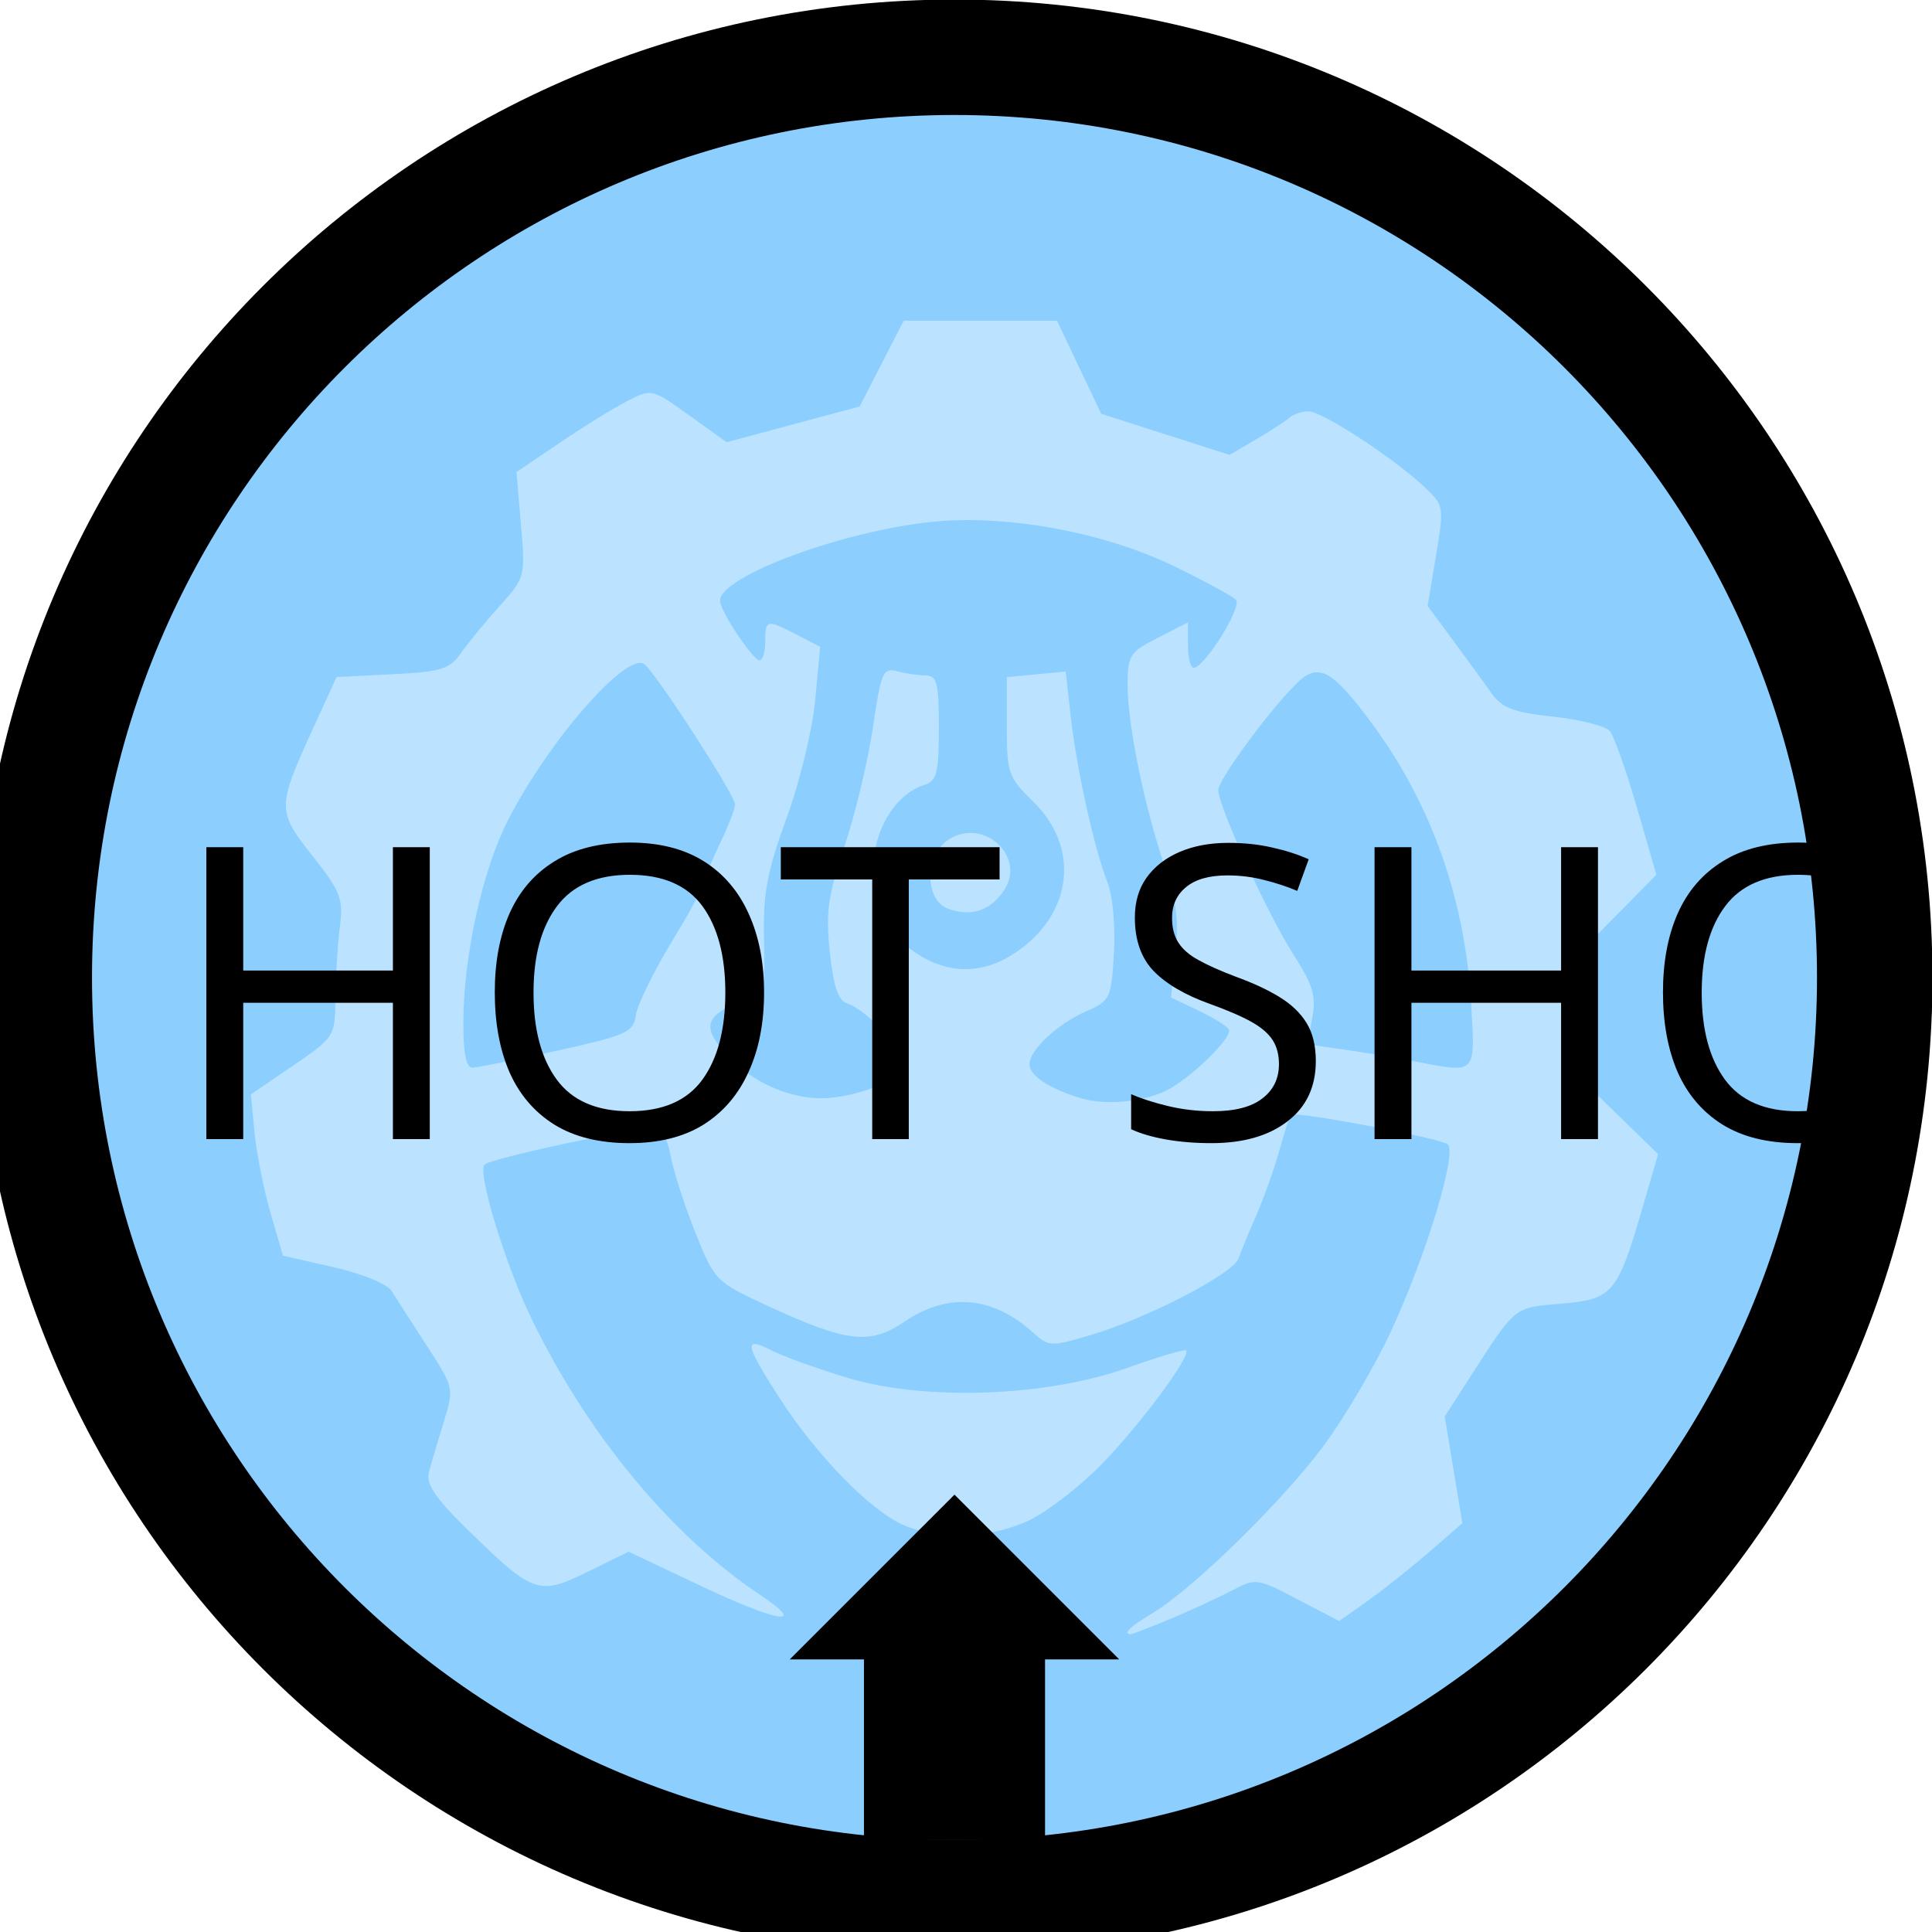
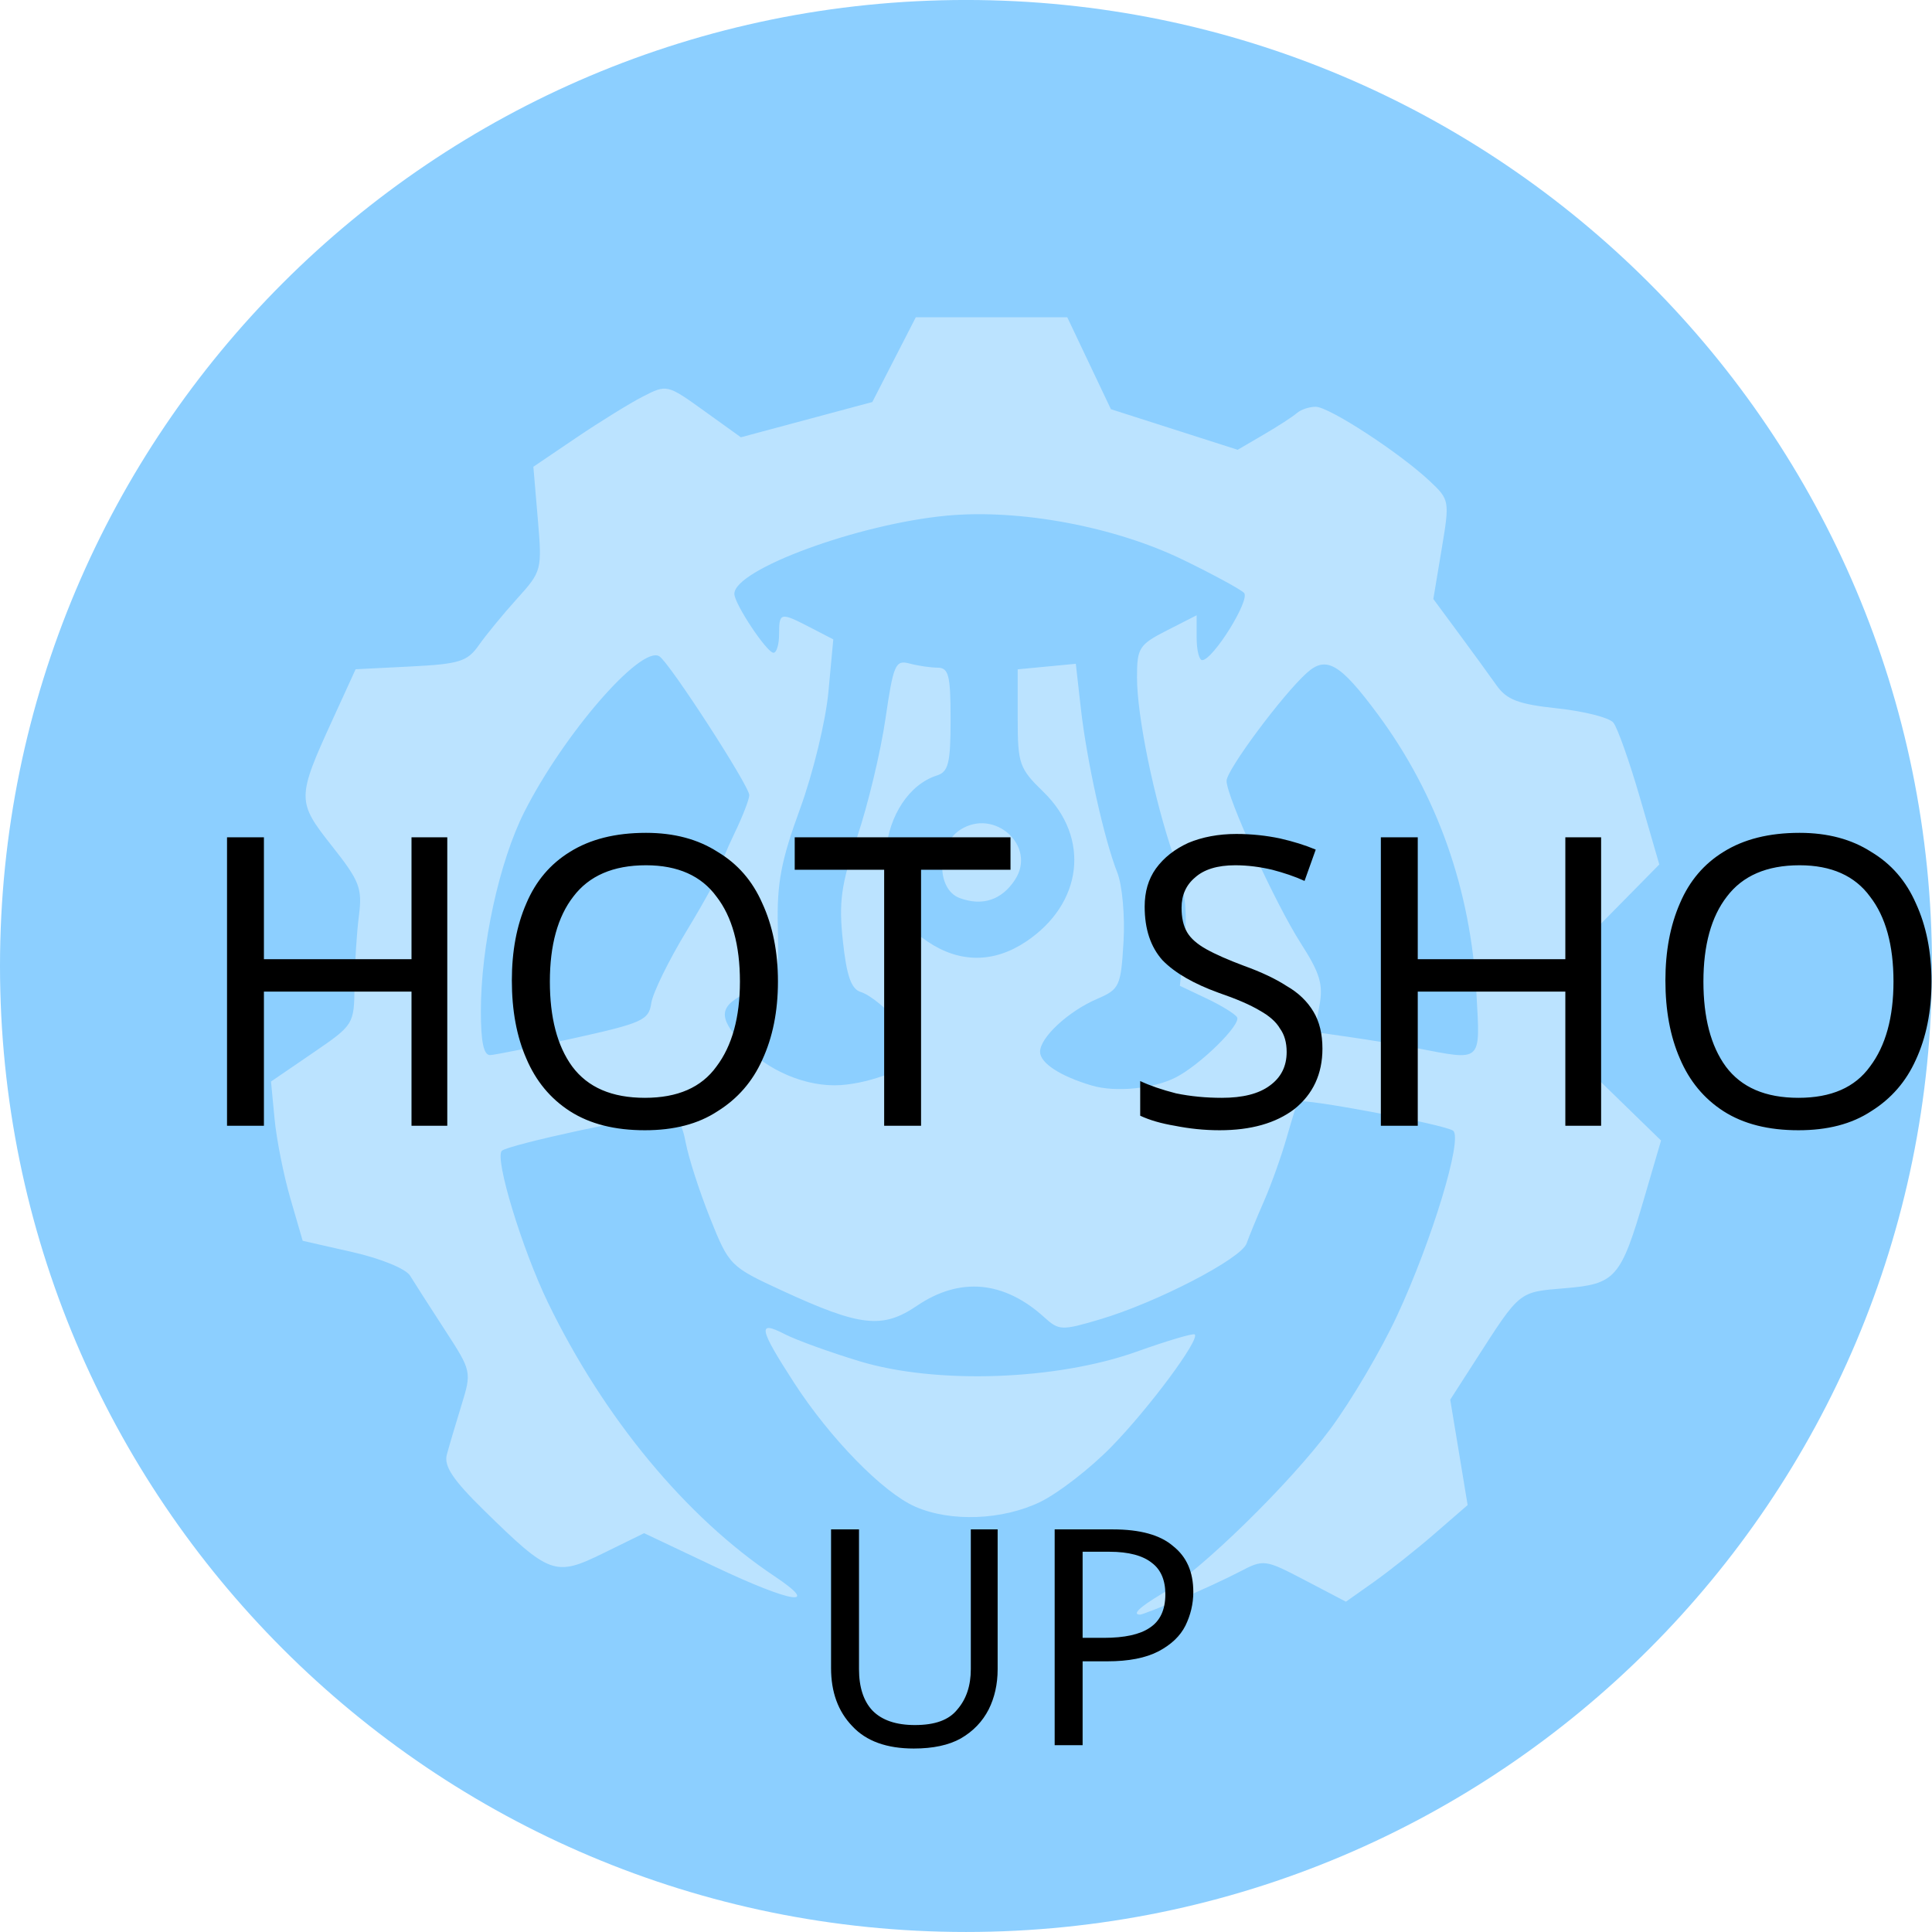
- <svg xmlns="http://www.w3.org/2000/svg" width="26.67mm" height="26.67mm" viewBox="0 0 26.67 26.67" version="1.1" id="svg5730">
+ <svg xmlns="http://www.w3.org/2000/svg" width="27mm" height="27mm" viewBox="0 0 27 27" version="1.1" id="svg5730">
  <defs id="defs5724" />
-   <g id="layer1" transform="translate(234.5871,-179.1017)">
-     <g id="g5706" transform="matrix(0.2737778,0,0,0.2737778,-262.623,177.1903)">
-       <circle style="opacity:1;fill:#000000;fill-opacity:1;stroke:none;stroke-width:13.157;stroke-linejoin:miter;stroke-miterlimit:4;stroke-dasharray:none;stroke-opacity:1" id="path4500" cx="150.531" cy="56.269" r="49.31" />
-       <g id="g4496" transform="matrix(0.8928571,0,0,0.8928571,11.46885,10.6883)">
-         <circle style="display:inline;opacity:1;fill:#8ccfff;fill-opacity:1;stroke:none;stroke-width:3.385;stroke-linejoin:miter;stroke-miterlimit:4;stroke-dasharray:none;stroke-opacity:1" id="path4539-8" cx="167.501" cy="177.087" r="48.707" transform="translate(-11.75095,-126.0375)" />
-         <g id="g6130-0" transform="translate(93.6073,-125.3875)" style="display:inline;opacity:1;fill:#bbe3ff;fill-opacity:1;stroke:none">
-           <g id="g6134-9" transform="matrix(0.4702294,0,0,0.4702294,1.467759,128.3261)" style="fill:#bbe3ff;fill-opacity:1;stroke:none">
-             <path style="display:inline;opacity:1;fill:#bbe3ff;fill-opacity:1;stroke:none;stroke-width:7.253;stroke-miterlimit:4;stroke-dasharray:none;stroke-opacity:1" id="path4520-6" r="98.554" cy="107.152" cx="130.09" d="" />
-             <path style="display:inline;fill:#bbe3ff;fill-opacity:1;stroke:none;stroke-width:0.908;stroke-miterlimit:4;stroke-dasharray:none;stroke-opacity:1" d="m 154.96,179.346 c 2.41,-1.01 5.718,-2.537 7.353,-3.393 2.918,-1.528 3.061,-1.509 7.942,1.047 l 4.971,2.602 3.39,-2.399 c 1.864,-1.319 5.193,-3.963 7.397,-5.874 l 4.008,-3.476 -1.058,-6.407 -1.058,-6.407 3.107,-4.833 c 5.426,-8.441 5.184,-8.246 10.819,-8.714 6.195,-0.514 6.808,-1.216 9.704,-11.12 l 2.001,-6.841 -4.149,-4.037 -4.149,-4.037 -0.184,-8.453 -0.184,-8.453 4.227,-4.291 4.227,-4.291 -2.341,-8.078 c -1.287,-4.443 -2.75,-8.571 -3.25,-9.173 -0.5,-0.603 -3.554,-1.379 -6.786,-1.725 -4.775,-0.511 -6.167,-1.04 -7.423,-2.817 -0.85,-1.203 -2.925,-4.054 -4.61,-6.335 l -3.064,-4.148 1.005,-6.02 c 0.994,-5.954 0.978,-6.045 -1.469,-8.341 -3.679,-3.452 -12.217,-9.011 -13.839,-9.011 -0.779,0 -1.805,0.343 -2.278,0.761 -0.474,0.419 -2.289,1.596 -4.034,2.615 l -3.173,1.854 -7.706,-2.467 -7.706,-2.467 -2.653,-5.588 -2.653,-5.588 h -9.208 -9.208 l -2.643,5.152 -2.643,5.152 -7.99,2.143 -7.99,2.143 -4.494,-3.229 c -4.46,-3.204 -4.517,-3.217 -7.421,-1.725 -1.609,0.827 -5.264,3.086 -8.122,5.021 l -5.195,3.517 0.539,6.326 c 0.531,6.229 0.492,6.379 -2.528,9.723 -1.687,1.868 -3.775,4.409 -4.641,5.646 -1.388,1.983 -2.366,2.289 -8.277,2.587 l -6.703,0.338 -2.755,6.025 c -4.412,9.647 -4.415,10.034 -0.128,15.457 3.39,4.289 3.714,5.133 3.278,8.542 -0.266,2.081 -0.504,5.9 -0.53,8.488 -0.046,4.677 -0.076,4.726 -5.099,8.159 l -5.053,3.454 0.433,4.545 c 0.238,2.5 1.104,6.857 1.926,9.682 l 1.493,5.137 6.073,1.378 c 3.431,0.778 6.468,2.022 6.98,2.857 0.499,0.814 2.393,3.769 4.21,6.566 3.289,5.064 3.298,5.105 2.03,9.218 -0.7,2.272 -1.496,4.964 -1.768,5.982 -0.371,1.389 0.746,3.069 4.476,6.726 8.06,7.906 8.684,8.131 14.554,5.252 l 4.956,-2.431 8.684,4.113 c 9.273,4.393 12.926,4.961 7.16,1.114 -10.731,-7.159 -20.751,-19.259 -27.52,-33.233 -3.163,-6.531 -6.526,-17.581 -5.625,-18.482 0.732,-0.732 17.463,-4.347 20.119,-4.347 1.141,0 1.796,0.979 2.24,3.348 0.345,1.841 1.681,5.978 2.968,9.192 2.308,5.765 2.427,5.885 8.765,8.81 9.478,4.374 12.192,4.679 16.375,1.84 5.214,-3.538 10.589,-3.052 15.492,1.401 1.78,1.617 2.115,1.629 6.798,0.238 6.878,-2.043 17.14,-7.361 17.794,-9.223 0.3,-0.855 1.26,-3.186 2.133,-5.181 0.873,-1.994 2.11,-5.462 2.749,-7.706 0.64,-2.244 1.248,-4.204 1.351,-4.355 0.35,-0.513 18.062,2.815 18.892,3.55 1.153,1.022 -2.565,13.275 -6.807,22.434 -1.93,4.168 -5.588,10.381 -8.128,13.807 -4.936,6.658 -15.72,17.196 -20.563,20.092 -2.668,1.596 -3.59,2.49 -2.568,2.49 0.208,0 2.35,-0.827 4.759,-1.837 z m -10.63,-62.498 c -3.837,-1.134 -6.293,-2.736 -6.293,-4.105 0,-1.743 3.435,-4.926 6.944,-6.434 2.716,-1.167 2.882,-1.526 3.201,-6.919 0.188,-3.176 -0.15,-6.913 -0.765,-8.462 -1.576,-3.971 -3.702,-13.547 -4.419,-19.904 l -0.615,-5.454 -3.533,0.337 -3.533,0.337 v 5.932 c 0,5.574 0.189,6.116 3.133,8.975 5.733,5.568 4.792,13.593 -2.134,18.206 -3.924,2.614 -8.064,2.608 -11.957,-0.015 -4.171,-2.811 -5.509,-5.678 -5.075,-10.881 0.375,-4.495 2.879,-8.253 6.204,-9.308 1.41,-0.448 1.67,-1.506 1.67,-6.815 0,-5.376 -0.229,-6.286 -1.586,-6.297 -0.873,-0.007 -2.418,-0.236 -3.433,-0.509 -1.688,-0.454 -1.938,0.128 -2.903,6.75 -0.581,3.985 -2.119,10.413 -3.419,14.284 -1.983,5.909 -2.265,7.95 -1.754,12.724 0.45,4.199 1.012,5.814 2.148,6.175 2.499,0.793 7.597,6.547 6.859,7.742 -1.04,1.682 -6.395,3.612 -10.024,3.612 -4.246,0 -8.882,-2.226 -11.762,-5.649 -2.58,-3.066 -2.109,-4.308 2.327,-6.146 2.64,-1.094 2.681,-1.214 2.539,-7.576 -0.116,-5.23 0.401,-7.952 2.706,-14.248 1.57,-4.289 3.117,-10.66 3.445,-14.191 l 0.596,-6.408 -2.797,-1.446 c -3.643,-1.884 -3.793,-1.852 -3.793,0.82 0,1.246 -0.306,2.261 -0.68,2.255 -0.817,-0.013 -4.759,-5.95 -4.759,-7.167 0,-2.958 15.057,-8.497 25.836,-9.505 8.87,-0.829 20.431,1.336 28.744,5.381 3.619,1.761 6.942,3.564 7.385,4.007 0.806,0.806 -3.751,8.143 -5.08,8.181 -0.374,0.011 -0.68,-1.213 -0.68,-2.719 V 59.671 l -3.626,1.85 c -3.368,1.718 -3.626,2.123 -3.625,5.684 9.1e-4,4.759 2.065,14.816 4.478,21.816 1.382,4.01 1.692,6.55 1.279,10.495 l -0.544,5.205 3.247,1.541 c 1.786,0.847 3.453,1.873 3.704,2.279 0.537,0.869 -4.457,5.781 -7.429,7.307 -2.724,1.399 -7.346,1.851 -10.228,0.999 z m -9.343,-25.018 c 2.683,-4.095 -2.51,-8.796 -6.69,-6.057 -2.861,1.875 -2.886,7.224 -0.038,8.277 2.765,1.023 5.111,0.248 6.729,-2.22 z M 70.047,107.834 c 0,-7.934 2.239,-18.216 5.277,-24.234 4.78,-9.47 14.19,-20.321 16.424,-18.941 1.226,0.758 10.934,15.746 10.934,16.88 0,0.506 -0.816,2.608 -1.813,4.672 -0.997,2.064 -1.813,4.091 -1.813,4.504 0,0.413 -1.795,3.708 -3.988,7.322 -2.194,3.614 -4.131,7.578 -4.306,8.809 -0.29,2.047 -1.094,2.41 -9.383,4.244 -4.986,1.103 -9.575,2.027 -10.199,2.054 -0.784,0.033 -1.133,-1.602 -1.133,-5.311 z m 113.77,4.465 c -1.994,-0.383 -5.603,-0.981 -8.02,-1.329 l -4.394,-0.634 0.594,-3.169 c 0.489,-2.608 0.088,-3.958 -2.273,-7.637 -3.078,-4.797 -8.995,-17.743 -9.013,-19.722 -0.012,-1.31 6.805,-10.483 9.764,-13.138 2.366,-2.124 4.052,-1.135 8.639,5.065 7.226,9.766 11.293,21.302 11.981,33.978 0.456,8.417 0.774,8.129 -7.278,6.585 z m -45.762,55.175 c 2.191,-1.059 6.09,-4.081 8.663,-6.717 4.571,-4.682 10.756,-13.018 10.126,-13.648 -0.174,-0.174 -3.355,0.768 -7.068,2.094 -9.77,3.487 -24.376,3.991 -33.693,1.162 -3.63,-1.102 -7.723,-2.584 -9.094,-3.293 -3.341,-1.727 -3.151,-0.728 1.121,5.881 4.399,6.805 10.85,13.402 14.778,15.11 4.306,1.872 10.579,1.629 15.168,-0.588 z" id="path4786-7" />
-           </g>
-         </g>
+   <g id="layer1" transform="translate(234.911,-179.0953)">
+     <circle r="13.5" cy="192.595" cx="-221.411" id="path4500" style="opacity:1;fill:#8ccfff;fill-opacity:1;stroke:none;stroke-width:3.602;stroke-linejoin:miter;stroke-miterlimit:4;stroke-dasharray:none;stroke-opacity:1" />
+     <g id="g6130-0" transform="matrix(0.2444445,0,0,0.2444445,-236.6013,149.4663)" style="display:inline;opacity:1;fill:#bbe3ff;fill-opacity:1;stroke:none">
+       <g id="g6134-9" transform="matrix(0.4702294,0,0,0.4702294,1.467759,128.3261)" style="fill:#bbe3ff;fill-opacity:1;stroke:none">
+         <path style="display:inline;fill:#bbe3ff;fill-opacity:1;stroke:none;stroke-width:0.908;stroke-miterlimit:4;stroke-dasharray:none;stroke-opacity:1" d="m 154.96,179.346 c 2.41,-1.01 5.718,-2.537 7.353,-3.393 2.918,-1.528 3.061,-1.509 7.942,1.047 l 4.971,2.602 3.39,-2.399 c 1.864,-1.319 5.193,-3.963 7.397,-5.874 l 4.008,-3.476 -1.058,-6.407 -1.058,-6.407 3.107,-4.833 c 5.426,-8.441 5.184,-8.246 10.819,-8.714 6.195,-0.514 6.808,-1.216 9.704,-11.12 l 2.001,-6.841 -4.149,-4.037 -4.149,-4.037 -0.184,-8.453 -0.184,-8.453 4.227,-4.291 4.227,-4.291 -2.341,-8.078 c -1.287,-4.443 -2.75,-8.571 -3.25,-9.173 -0.5,-0.603 -3.554,-1.379 -6.786,-1.725 -4.775,-0.511 -6.167,-1.04 -7.423,-2.817 -0.85,-1.203 -2.925,-4.054 -4.61,-6.335 l -3.064,-4.148 1.005,-6.02 c 0.994,-5.954 0.978,-6.045 -1.469,-8.341 -3.679,-3.452 -12.217,-9.011 -13.839,-9.011 -0.779,0 -1.805,0.343 -2.278,0.761 -0.474,0.419 -2.289,1.596 -4.034,2.615 l -3.173,1.854 -7.706,-2.467 -7.706,-2.467 -2.653,-5.588 -2.653,-5.588 h -9.208 -9.208 l -2.643,5.152 -2.643,5.152 -7.99,2.143 -7.99,2.143 -4.494,-3.229 c -4.46,-3.204 -4.517,-3.217 -7.421,-1.725 -1.609,0.827 -5.264,3.086 -8.122,5.021 l -5.195,3.517 0.539,6.326 c 0.531,6.229 0.492,6.379 -2.528,9.723 -1.687,1.868 -3.775,4.409 -4.641,5.646 -1.388,1.983 -2.366,2.289 -8.277,2.587 l -6.703,0.338 -2.755,6.025 c -4.412,9.647 -4.415,10.034 -0.128,15.457 3.39,4.289 3.714,5.133 3.278,8.542 -0.266,2.081 -0.504,5.9 -0.53,8.488 -0.046,4.677 -0.076,4.726 -5.099,8.159 l -5.053,3.454 0.433,4.545 c 0.238,2.5 1.104,6.857 1.926,9.682 l 1.493,5.137 6.073,1.378 c 3.431,0.778 6.468,2.022 6.98,2.857 0.499,0.814 2.393,3.769 4.21,6.566 3.289,5.064 3.298,5.105 2.03,9.218 -0.7,2.272 -1.496,4.964 -1.768,5.982 -0.371,1.389 0.746,3.069 4.476,6.726 8.06,7.906 8.684,8.131 14.554,5.252 l 4.956,-2.431 8.684,4.113 c 9.273,4.393 12.926,4.961 7.16,1.114 -10.731,-7.159 -20.751,-19.259 -27.52,-33.233 -3.163,-6.531 -6.526,-17.581 -5.625,-18.482 0.732,-0.732 17.463,-4.347 20.119,-4.347 1.141,0 1.796,0.979 2.24,3.348 0.345,1.841 1.681,5.978 2.968,9.192 2.308,5.765 2.427,5.885 8.765,8.81 9.478,4.374 12.192,4.679 16.375,1.84 5.214,-3.538 10.589,-3.052 15.492,1.401 1.78,1.617 2.115,1.629 6.798,0.238 6.878,-2.043 17.14,-7.361 17.794,-9.223 0.3,-0.855 1.26,-3.186 2.133,-5.181 0.873,-1.994 2.11,-5.462 2.749,-7.706 0.64,-2.244 1.248,-4.204 1.351,-4.355 0.35,-0.513 18.062,2.815 18.892,3.55 1.153,1.022 -2.565,13.275 -6.807,22.434 -1.93,4.168 -5.588,10.381 -8.128,13.807 -4.936,6.658 -15.72,17.196 -20.563,20.092 -2.668,1.596 -3.59,2.49 -2.568,2.49 0.208,0 2.35,-0.827 4.759,-1.837 z m -10.63,-62.498 c -3.837,-1.134 -6.293,-2.736 -6.293,-4.105 0,-1.743 3.435,-4.926 6.944,-6.434 2.716,-1.167 2.882,-1.526 3.201,-6.919 0.188,-3.176 -0.15,-6.913 -0.765,-8.462 -1.576,-3.971 -3.702,-13.547 -4.419,-19.904 l -0.615,-5.454 -3.533,0.337 -3.533,0.337 v 5.932 c 0,5.574 0.189,6.116 3.133,8.975 5.733,5.568 4.792,13.593 -2.134,18.206 -3.924,2.614 -8.064,2.608 -11.957,-0.015 -4.171,-2.811 -5.509,-5.678 -5.075,-10.881 0.375,-4.495 2.879,-8.253 6.204,-9.308 1.41,-0.448 1.67,-1.506 1.67,-6.815 0,-5.376 -0.229,-6.286 -1.586,-6.297 -0.873,-0.007 -2.418,-0.236 -3.433,-0.509 -1.688,-0.454 -1.938,0.128 -2.903,6.75 -0.581,3.985 -2.119,10.413 -3.419,14.284 -1.983,5.909 -2.265,7.95 -1.754,12.724 0.45,4.199 1.012,5.814 2.148,6.175 2.499,0.793 7.597,6.547 6.859,7.742 -1.04,1.682 -6.395,3.612 -10.024,3.612 -4.246,0 -8.882,-2.226 -11.762,-5.649 -2.58,-3.066 -2.109,-4.308 2.327,-6.146 2.64,-1.094 2.681,-1.214 2.539,-7.576 -0.116,-5.23 0.401,-7.952 2.706,-14.248 1.57,-4.289 3.117,-10.66 3.445,-14.191 l 0.596,-6.408 -2.797,-1.446 c -3.643,-1.884 -3.793,-1.852 -3.793,0.82 0,1.246 -0.306,2.261 -0.68,2.255 -0.817,-0.013 -4.759,-5.95 -4.759,-7.167 0,-2.958 15.057,-8.497 25.836,-9.505 8.87,-0.829 20.431,1.336 28.744,5.381 3.619,1.761 6.942,3.564 7.385,4.007 0.806,0.806 -3.751,8.143 -5.08,8.181 -0.374,0.011 -0.68,-1.213 -0.68,-2.719 V 59.671 l -3.626,1.85 c -3.368,1.718 -3.626,2.123 -3.625,5.684 9.1e-4,4.759 2.065,14.816 4.478,21.816 1.382,4.01 1.692,6.55 1.279,10.495 l -0.544,5.205 3.247,1.541 c 1.786,0.847 3.453,1.873 3.704,2.279 0.537,0.869 -4.457,5.781 -7.429,7.307 -2.724,1.399 -7.346,1.851 -10.228,0.999 z m -9.343,-25.018 c 2.683,-4.095 -2.51,-8.796 -6.69,-6.057 -2.861,1.875 -2.886,7.224 -0.038,8.277 2.765,1.023 5.111,0.248 6.729,-2.22 z M 70.047,107.834 c 0,-7.934 2.239,-18.216 5.277,-24.234 4.78,-9.47 14.19,-20.321 16.424,-18.941 1.226,0.758 10.934,15.746 10.934,16.88 0,0.506 -0.816,2.608 -1.813,4.672 -0.997,2.064 -1.813,4.091 -1.813,4.504 0,0.413 -1.795,3.708 -3.988,7.322 -2.194,3.614 -4.131,7.578 -4.306,8.809 -0.29,2.047 -1.094,2.41 -9.383,4.244 -4.986,1.103 -9.575,2.027 -10.199,2.054 -0.784,0.033 -1.133,-1.602 -1.133,-5.311 z m 113.77,4.465 c -1.994,-0.383 -5.603,-0.981 -8.02,-1.329 l -4.394,-0.634 0.594,-3.169 c 0.489,-2.608 0.088,-3.958 -2.273,-7.637 -3.078,-4.797 -8.995,-17.743 -9.013,-19.722 -0.012,-1.31 6.805,-10.483 9.764,-13.138 2.366,-2.124 4.052,-1.135 8.639,5.065 7.226,9.766 11.293,21.302 11.981,33.978 0.456,8.417 0.774,8.129 -7.278,6.585 z m -45.762,55.175 c 2.191,-1.059 6.09,-4.081 8.663,-6.717 4.571,-4.682 10.756,-13.018 10.126,-13.648 -0.174,-0.174 -3.355,0.768 -7.068,2.094 -9.77,3.487 -24.376,3.991 -33.693,1.162 -3.63,-1.102 -7.723,-2.584 -9.094,-3.293 -3.341,-1.727 -3.151,-0.728 1.121,5.881 4.399,6.805 10.85,13.402 14.778,15.11 4.306,1.872 10.579,1.629 15.168,-0.588 z" id="path4786-7" />
      </g>
-       <g id="g4516" transform="matrix(0.3206482,0,0,0.3206482,147.2188,60.47846)">
-         <g id="g4520" transform="translate(2.576408,-4.701482)">
-           <g id="g4524" transform="translate(0.1902959,0.6180873)">
-             <path id="rect4507" d="M 33.275,98.104 7.563,72.394 -18.147,98.104 Z" style="opacity:1;fill:#000000;fill-opacity:1;stroke:#000000;stroke-width:0.166;stroke-linecap:square;stroke-linejoin:miter;stroke-miterlimit:4;stroke-dasharray:none;stroke-opacity:1;paint-order:markers stroke fill" />
-             <rect y="98.104" x="-6.675" height="28.478" width="28.478" id="rect4512" style="opacity:1;fill:#000000;fill-opacity:1;stroke:#000000;stroke-width:0;stroke-linecap:square;stroke-linejoin:miter;stroke-miterlimit:4;stroke-dasharray:none;stroke-opacity:1;paint-order:markers stroke fill" />
-           </g>
-         </g>
-       </g>
-       <text xml:space="preserve" style="font-style:normal;font-variant:normal;font-weight:normal;font-stretch:normal;font-size:20.617px;line-height:125%;font-family:Impact;-inkscape-font-specification:Impact;letter-spacing:0px;word-spacing:0px;fill:#000000;fill-opacity:1;stroke:none;stroke-width:0.966px;stroke-linecap:butt;stroke-linejoin:miter;stroke-opacity:1" x="110.808" y="64.418" id="text4528">
-         <tspan id="tspan4526" x="110.808" y="64.418" style="font-size:20.617px;stroke-width:0.966px">HOT SHOT</tspan>
-       </text>
    </g>
+     <text xml:space="preserve" style="font-style:normal;font-variant:normal;font-weight:normal;font-stretch:normal;font-size:4.233px;line-height:125%;font-family:Impact;-inkscape-font-specification:Impact;letter-spacing:0px;word-spacing:0px;display:inline;fill:#000000;fill-opacity:1;stroke:none;stroke-width:0.265px;stroke-linecap:butt;stroke-linejoin:miter;stroke-opacity:1" x="-223.673" y="203.485" id="text4582">
+       <tspan id="tspan4580" x="-223.673" y="203.485" style="font-size:4.233px;stroke-width:0.265px">UP</tspan>
+     </text>
+     <text xml:space="preserve" style="font-style:normal;font-variant:normal;font-weight:normal;font-stretch:normal;font-size:5.644px;line-height:125%;font-family:Impact;-inkscape-font-specification:Impact;letter-spacing:0px;word-spacing:0px;display:inline;fill:#000000;fill-opacity:1;stroke:none;stroke-width:0.265px;stroke-linecap:butt;stroke-linejoin:miter;stroke-opacity:1" x="-232.286" y="194.826" id="text4586">
+       <tspan id="tspan4584" x="-232.286" y="194.826" style="font-size:5.644px;stroke-width:0.265px">HOT SHOT</tspan>
+     </text>
+   </g>
+   <g id="layer2" style="display:none" transform="translate(234.911,-179.0953)">
+     <ellipse style="display:inline;opacity:1;fill:none;fill-opacity:1;stroke:#000000;stroke-width:0.249;stroke-linecap:square;stroke-linejoin:miter;stroke-miterlimit:4;stroke-dasharray:none;stroke-opacity:1;paint-order:markers stroke fill" id="path4573" cx="-221.411" cy="192.836" rx="11.782" ry="11.782" />
  </g>
</svg>
